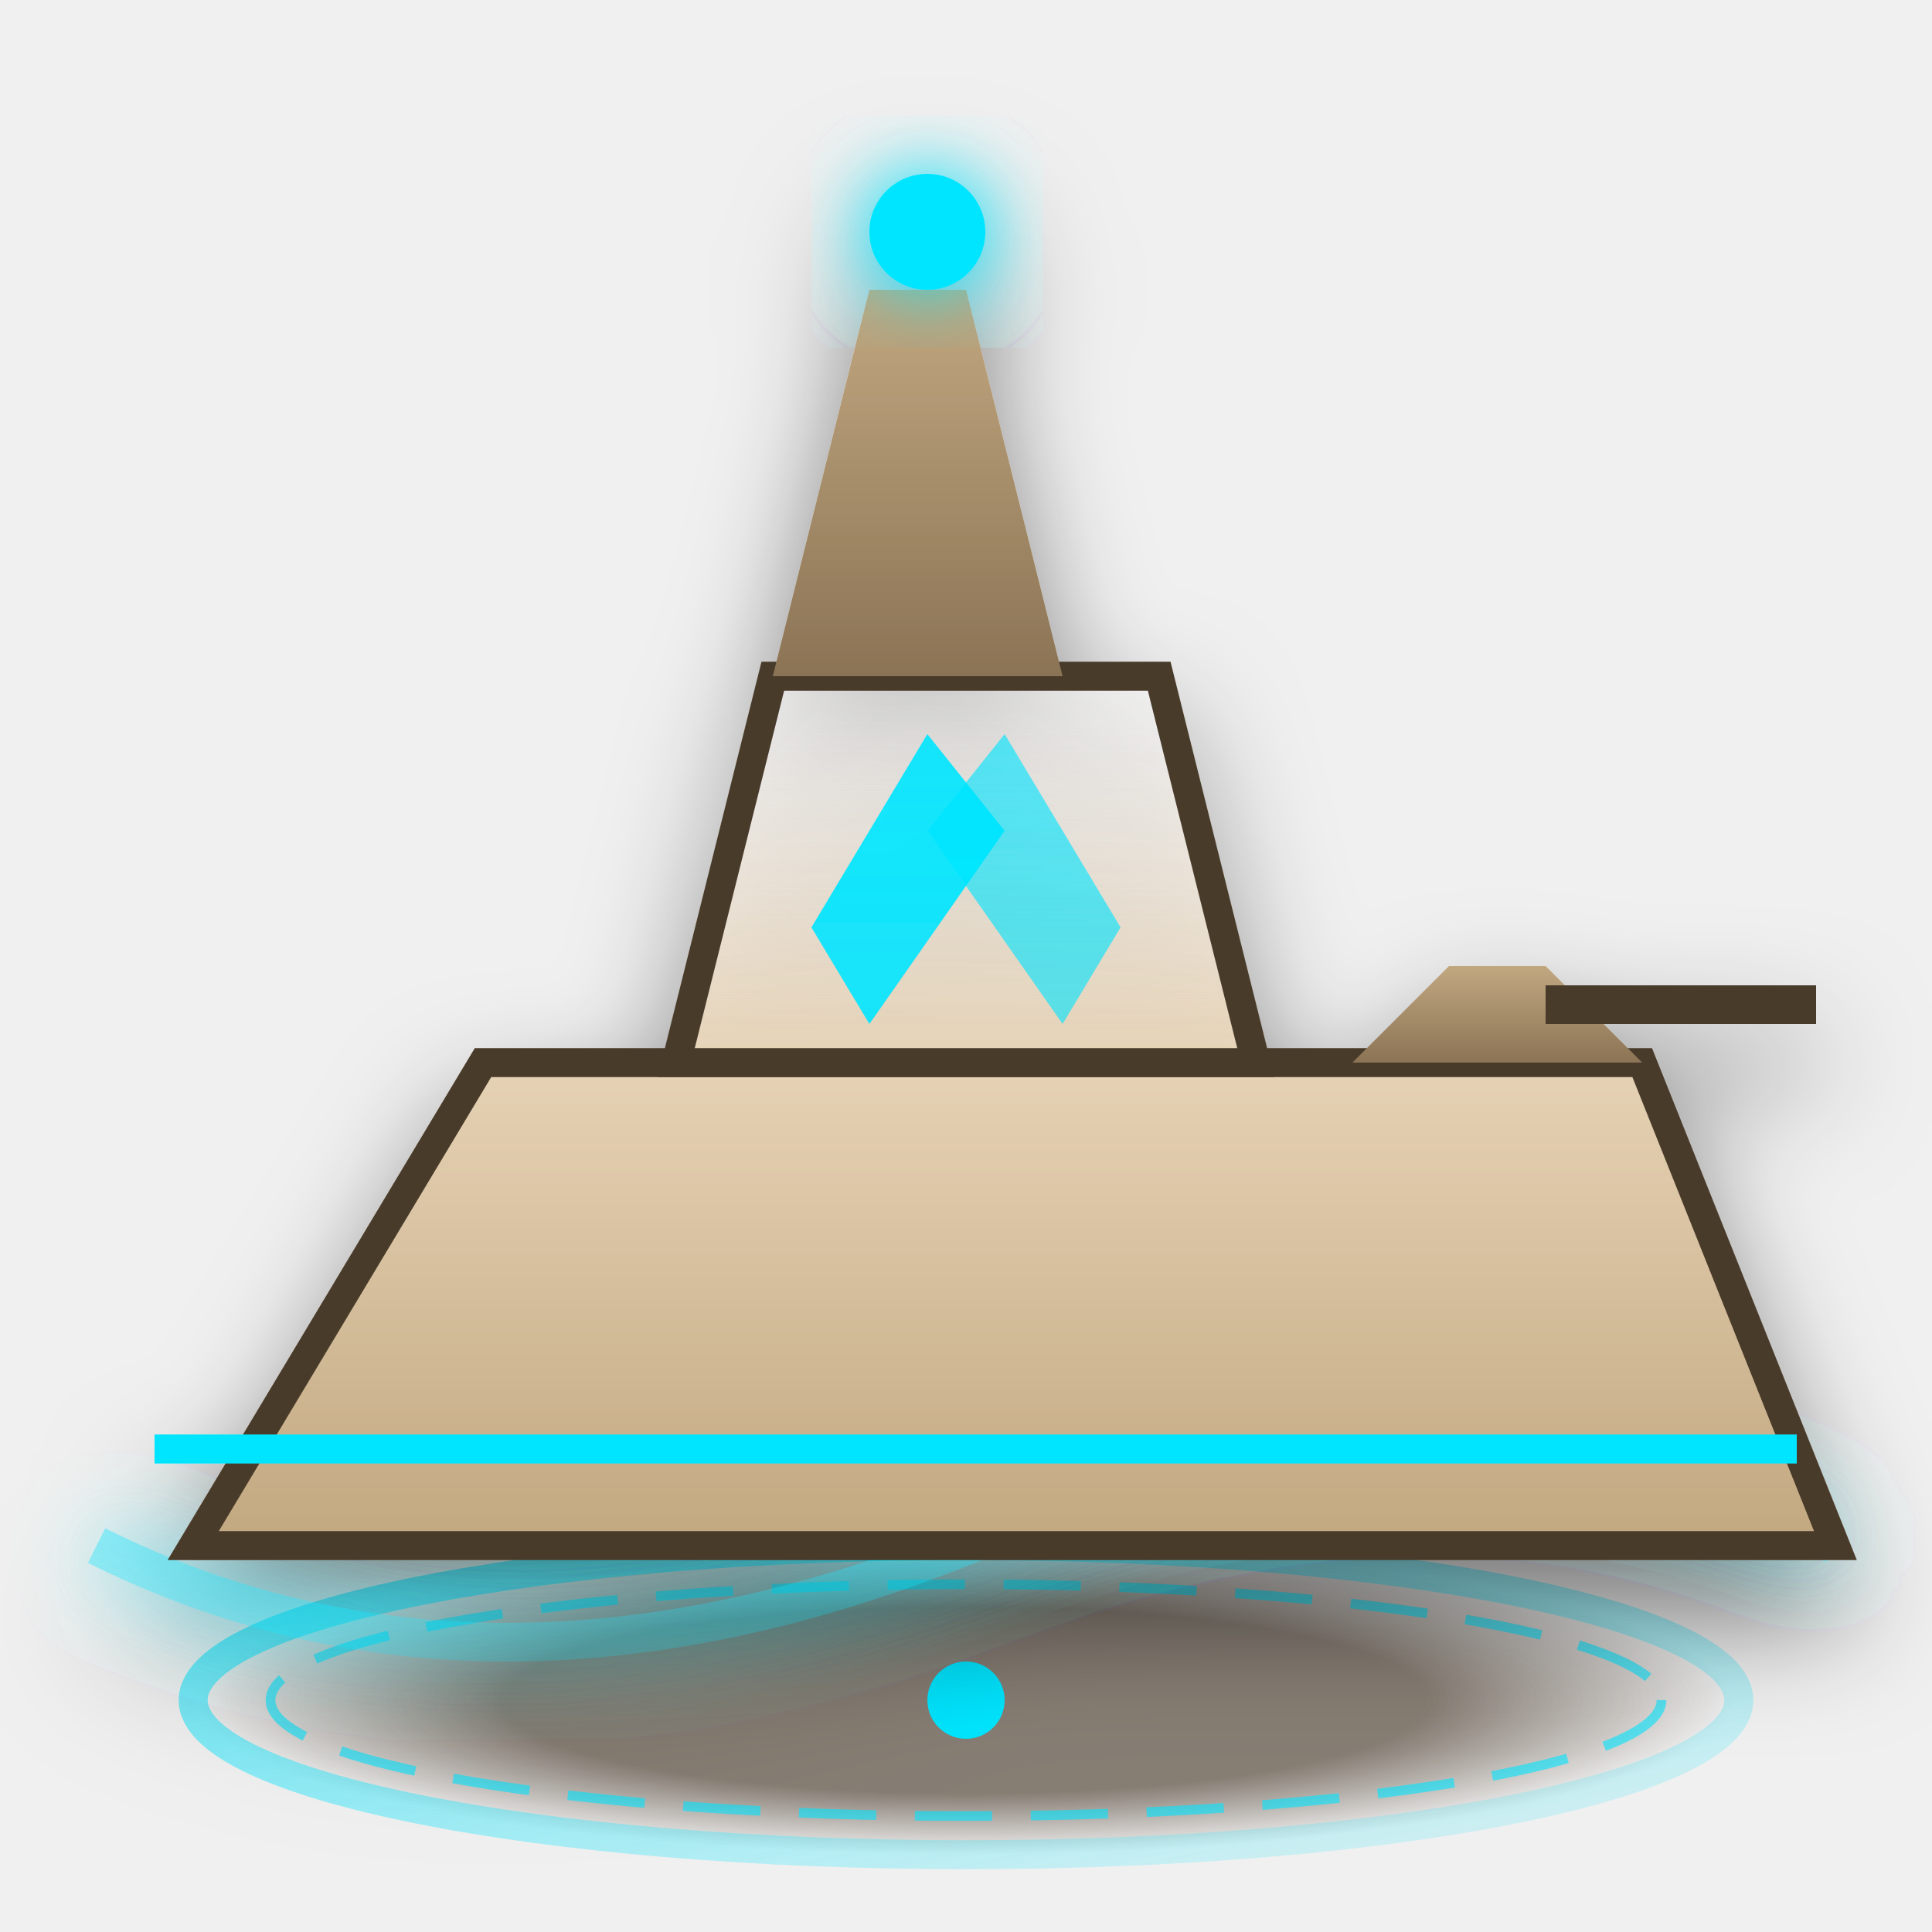
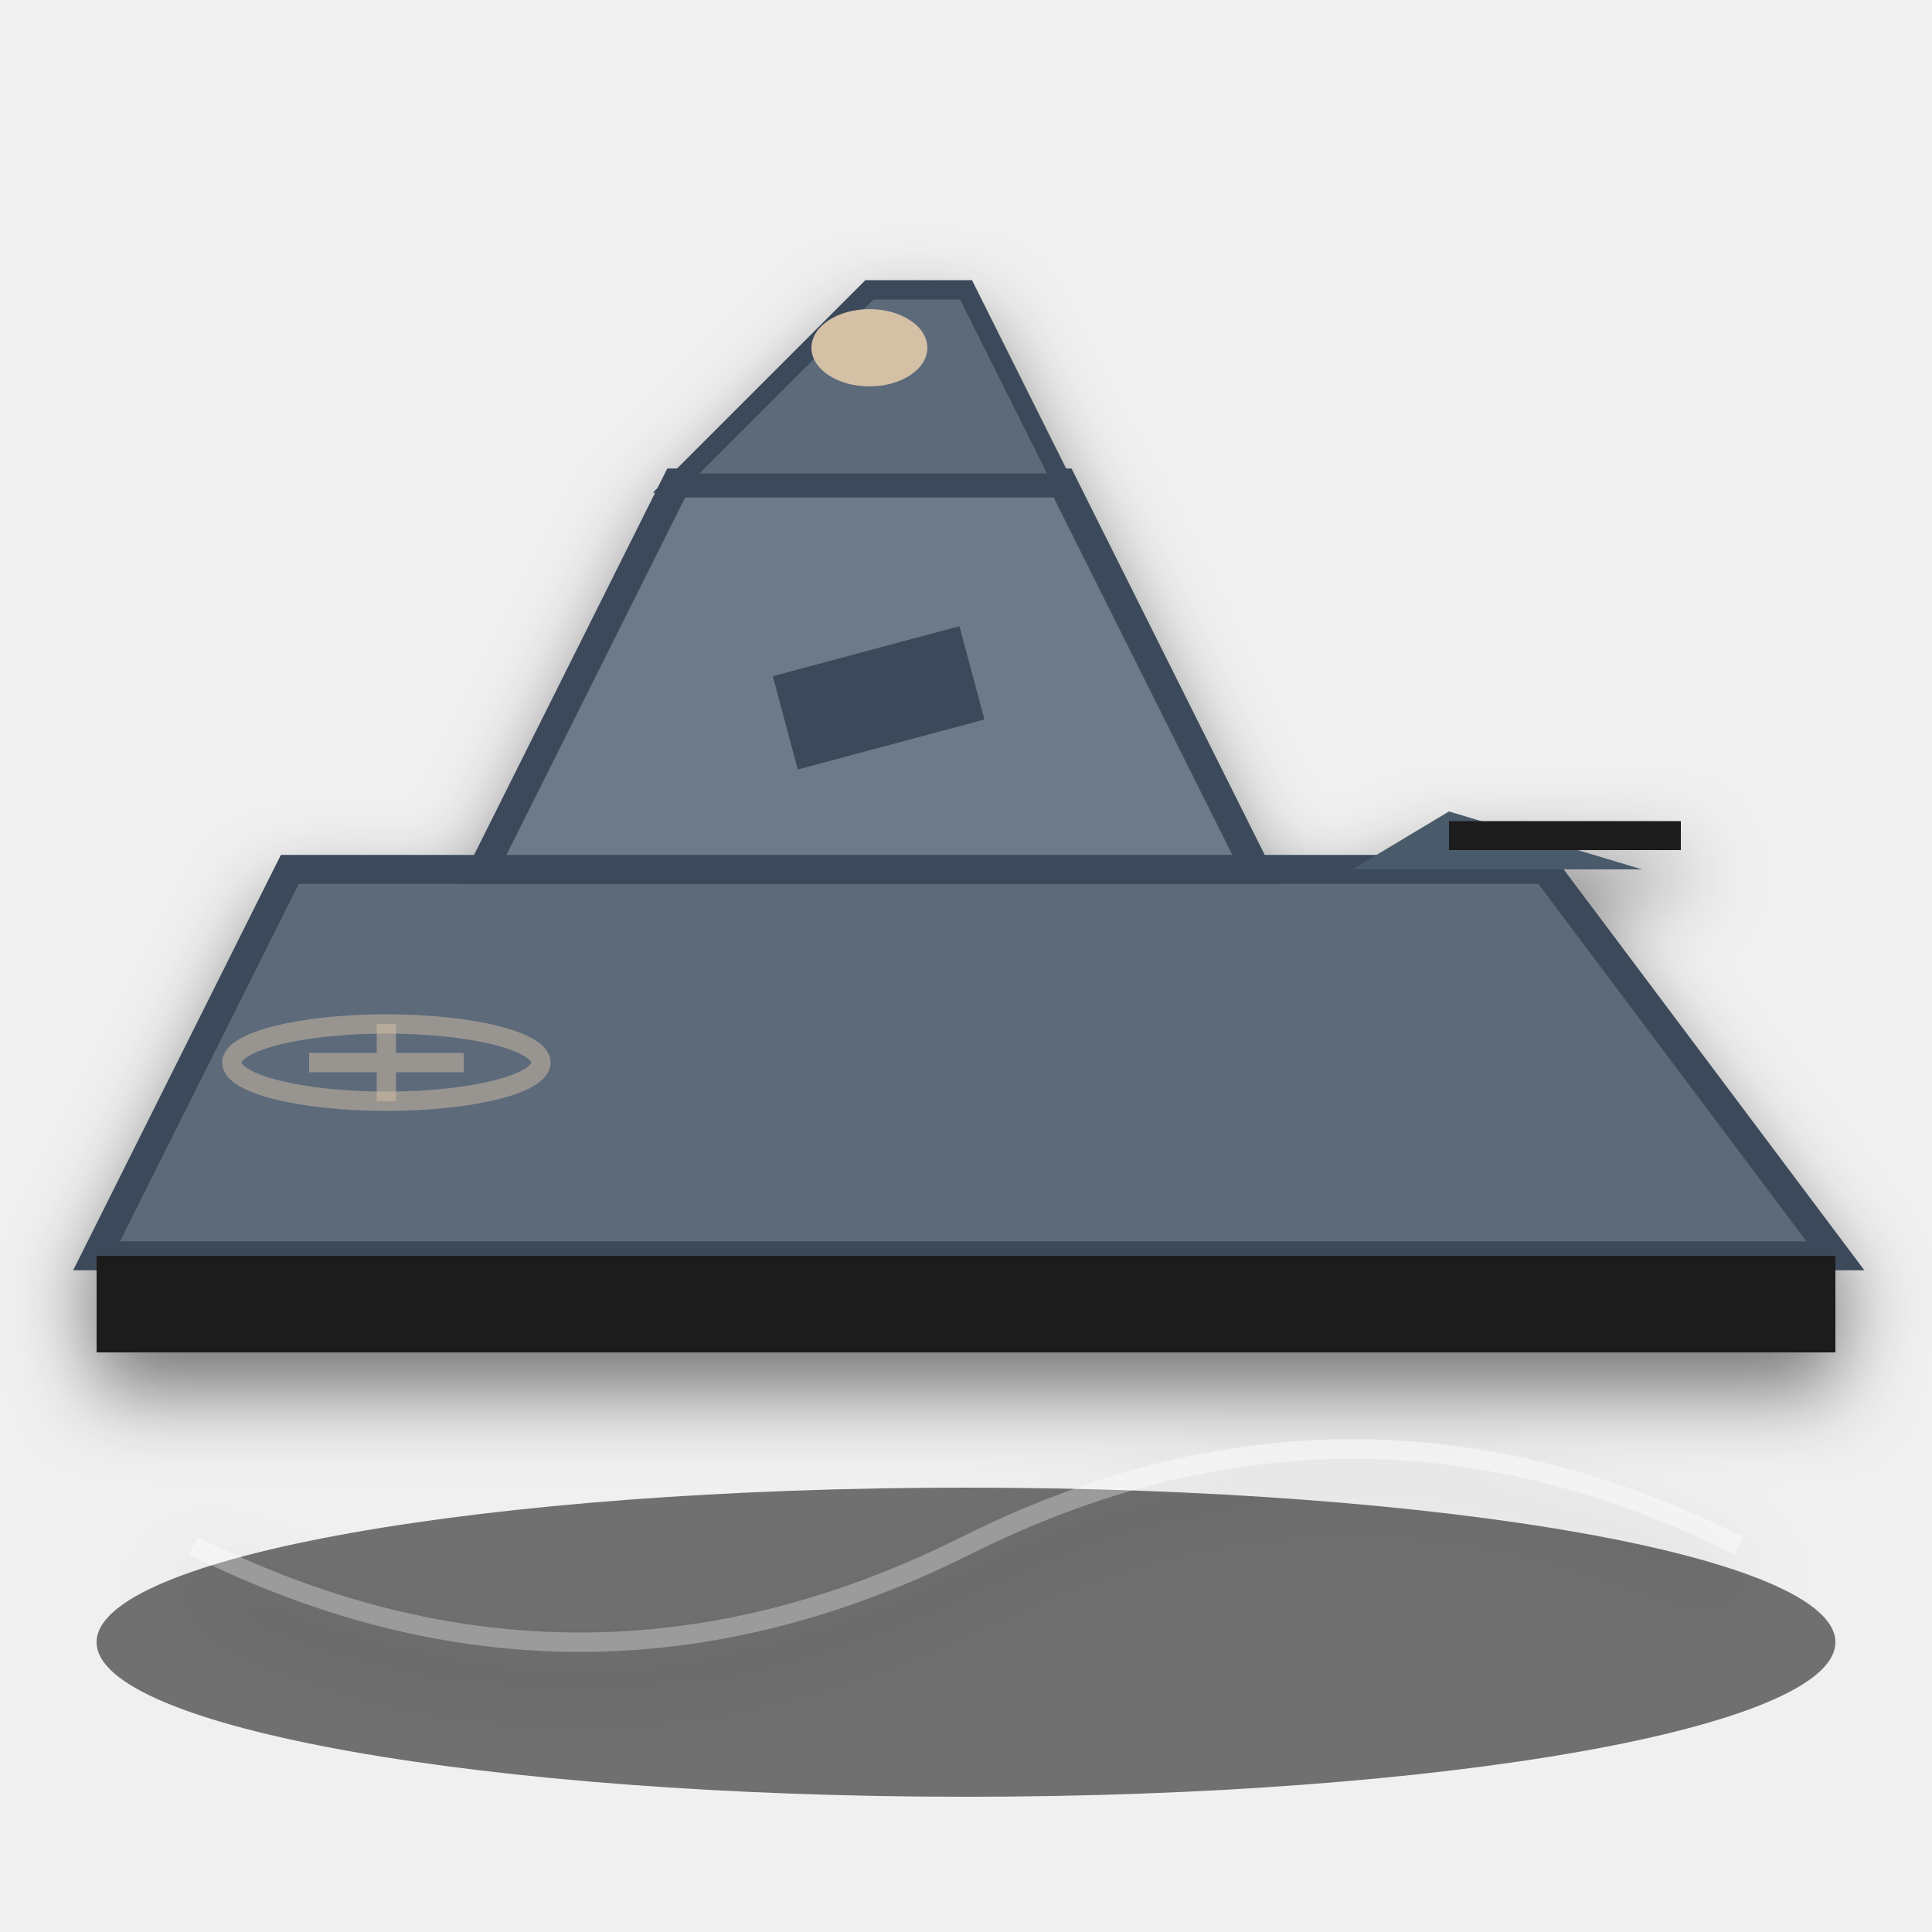
<svg xmlns="http://www.w3.org/2000/svg" viewBox="0 0 100 100">
  <defs>
-     <filter id="drop-shadow" x="-20%" y="-20%" width="140%" height="140%">
-       <feDropShadow dx="0" dy="3" stdDeviation="3" flood-color="rgba(0,0,0,0.5)" />
+     <filter id="shadow" x="-20%" y="-20%" width="140%" height="140%">
+       <feDropShadow dx="0" dy="2" stdDeviation="2" flood-color="rgba(0,0,0,0.5)" />
    </filter>
-     <filter id="glow" x="-50%" y="-50%" width="200%" height="200%">
-       <feGaussianBlur stdDeviation="2" result="blur" />
-       <feMerge>
-         <feMergeNode in="blur" />
-         <feMergeNode in="SourceGraphic" />
-       </feMerge>
-     </filter>
-     <linearGradient id="mainGrad" x1="0%" y1="0%" x2="0%" y2="100%">
-       <stop offset="0%" stop-color="#e6d2b5" />
-       <stop offset="100%" stop-color="#c2a880" />
-     </linearGradient>
-     <linearGradient id="lightGrad" x1="0%" y1="0%" x2="0%" y2="100%">
-       <stop offset="0%" stop-color="#ffffff" stop-opacity="0.3" />
-       <stop offset="100%" stop-color="#e6d2b5" />
-     </linearGradient>
-     <linearGradient id="darkGrad" x1="0%" y1="0%" x2="0%" y2="100%">
-       <stop offset="0%" stop-color="#c2a880" />
-       <stop offset="100%" stop-color="#8b7355" />
-     </linearGradient>
-     <linearGradient id="accentGrad" x1="0%" y1="0%" x2="100%" y2="100%">
-       <stop offset="0%" stop-color="#00e5ff" stop-opacity="0.8" />
-       <stop offset="100%" stop-color="#00e5ff" stop-opacity="0.1" />
-     </linearGradient>
-     <radialGradient id="baseGrad" cx="50%" cy="50%" r="50%">
-       <stop offset="60%" stop-color="#4a3b2c" stop-opacity="0.8" />
-       <stop offset="100%" stop-color="#4a3b2c" stop-opacity="0" />
-     </radialGradient>
  </defs>
-   <ellipse cx="50" cy="88" rx="40" ry="8" fill="url(#baseGrad)" stroke="url(#accentGrad)" stroke-width="1.5" opacity="0.8" />
-   <ellipse cx="50" cy="88" rx="36" ry="6" fill="none" stroke="#00e5ff" stroke-width="0.5" opacity="0.6" stroke-dasharray="4 2" />
-   <circle cx="50" cy="88" r="2" fill="#00e5ff" />
-   <g filter="url(#drop-shadow)">
-     <g transform="translate(0,0)">
-       <path d="M 5 80 Q 25 90 50 80 T 95 80" fill="none" stroke="url(#accentGrad)" stroke-width="2" opacity="0.6" filter="url(#glow)" />
-       <polygon points="10,80 25,55 85,55 95,80" fill="url(#mainGrad)" stroke="#4a3b2c" stroke-width="1.5" />
-       <line x1="8" y1="75" x2="93" y2="75" stroke="#00e5ff" stroke-width="1.5" />
-       <polygon points="35,55 40,35 60,35 65,55" fill="url(#lightGrad)" stroke="#4a3b2c" stroke-width="1.5" />
-       <polygon points="42,48 48,38 52,43 45,53" fill="#00e5ff" opacity="0.9" />
-       <polygon points="58,48 52,38 48,43 55,53" fill="#00e5ff" opacity="0.6" />
-       <polygon points="70,55 75,50 80,50 85,55" fill="url(#darkGrad)" />
-       <rect x="80" y="51" width="14" height="2" fill="#4a3b2c" />
-       <polygon points="40,35 45,15 50,15 55,35" fill="url(#darkGrad)" />
-       <circle cx="48" cy="12" r="3" fill="#00e5ff" filter="url(#glow)" />
-     </g>
+   <ellipse cx="50" cy="85" rx="45" ry="8" fill="#1a1a1a" opacity="0.6" />
+   <g filter="url(#shadow)">
+     <path d="M 10 80 Q 30 90 50 80 T 90 80" fill="none" stroke="#ffffff" stroke-width="1" opacity="0.3" />
+     <path d="M 5 65 L 15 45 L 80 45 L 95 65 Z" fill="#5c6a7a" stroke="#3a4a5a" stroke-width="1.5" />
+     <rect x="5" y="65" width="90" height="5" fill="#1a1a1a" />
+     <path d="M 25 45 L 35 25 L 55 25 L 65 45 Z" fill="#6c7a8a" stroke="#3a4a5a" stroke-width="1.5" />
+     <path d="M 35 25 L 45 15 L 50 15 L 55 25 Z" fill="#5c6a7a" stroke="#3a4a5a" stroke-width="1" />
+     <ellipse cx="45" cy="18" rx="3" ry="2" fill="#d4c0a5" />
+     <path d="M 70 45 L 75 42 L 85 45 Z" fill="#4a5a6a" />
+     <rect x="75" y="42.5" width="12" height="1.5" fill="#1a1a1a" />
+     <rect x="40" y="35" width="10" height="5" fill="#3a4a5a" transform="rotate(-15, 40, 35)" />
+     <ellipse cx="20" cy="55" rx="8" ry="2" fill="none" stroke="#d4c0a5" stroke-width="1" opacity="0.5" />
+     <path d="M 16 55 L 24 55 M 20 53 L 20 57" stroke="#d4c0a5" stroke-width="1" opacity="0.5" />
  </g>
</svg>
